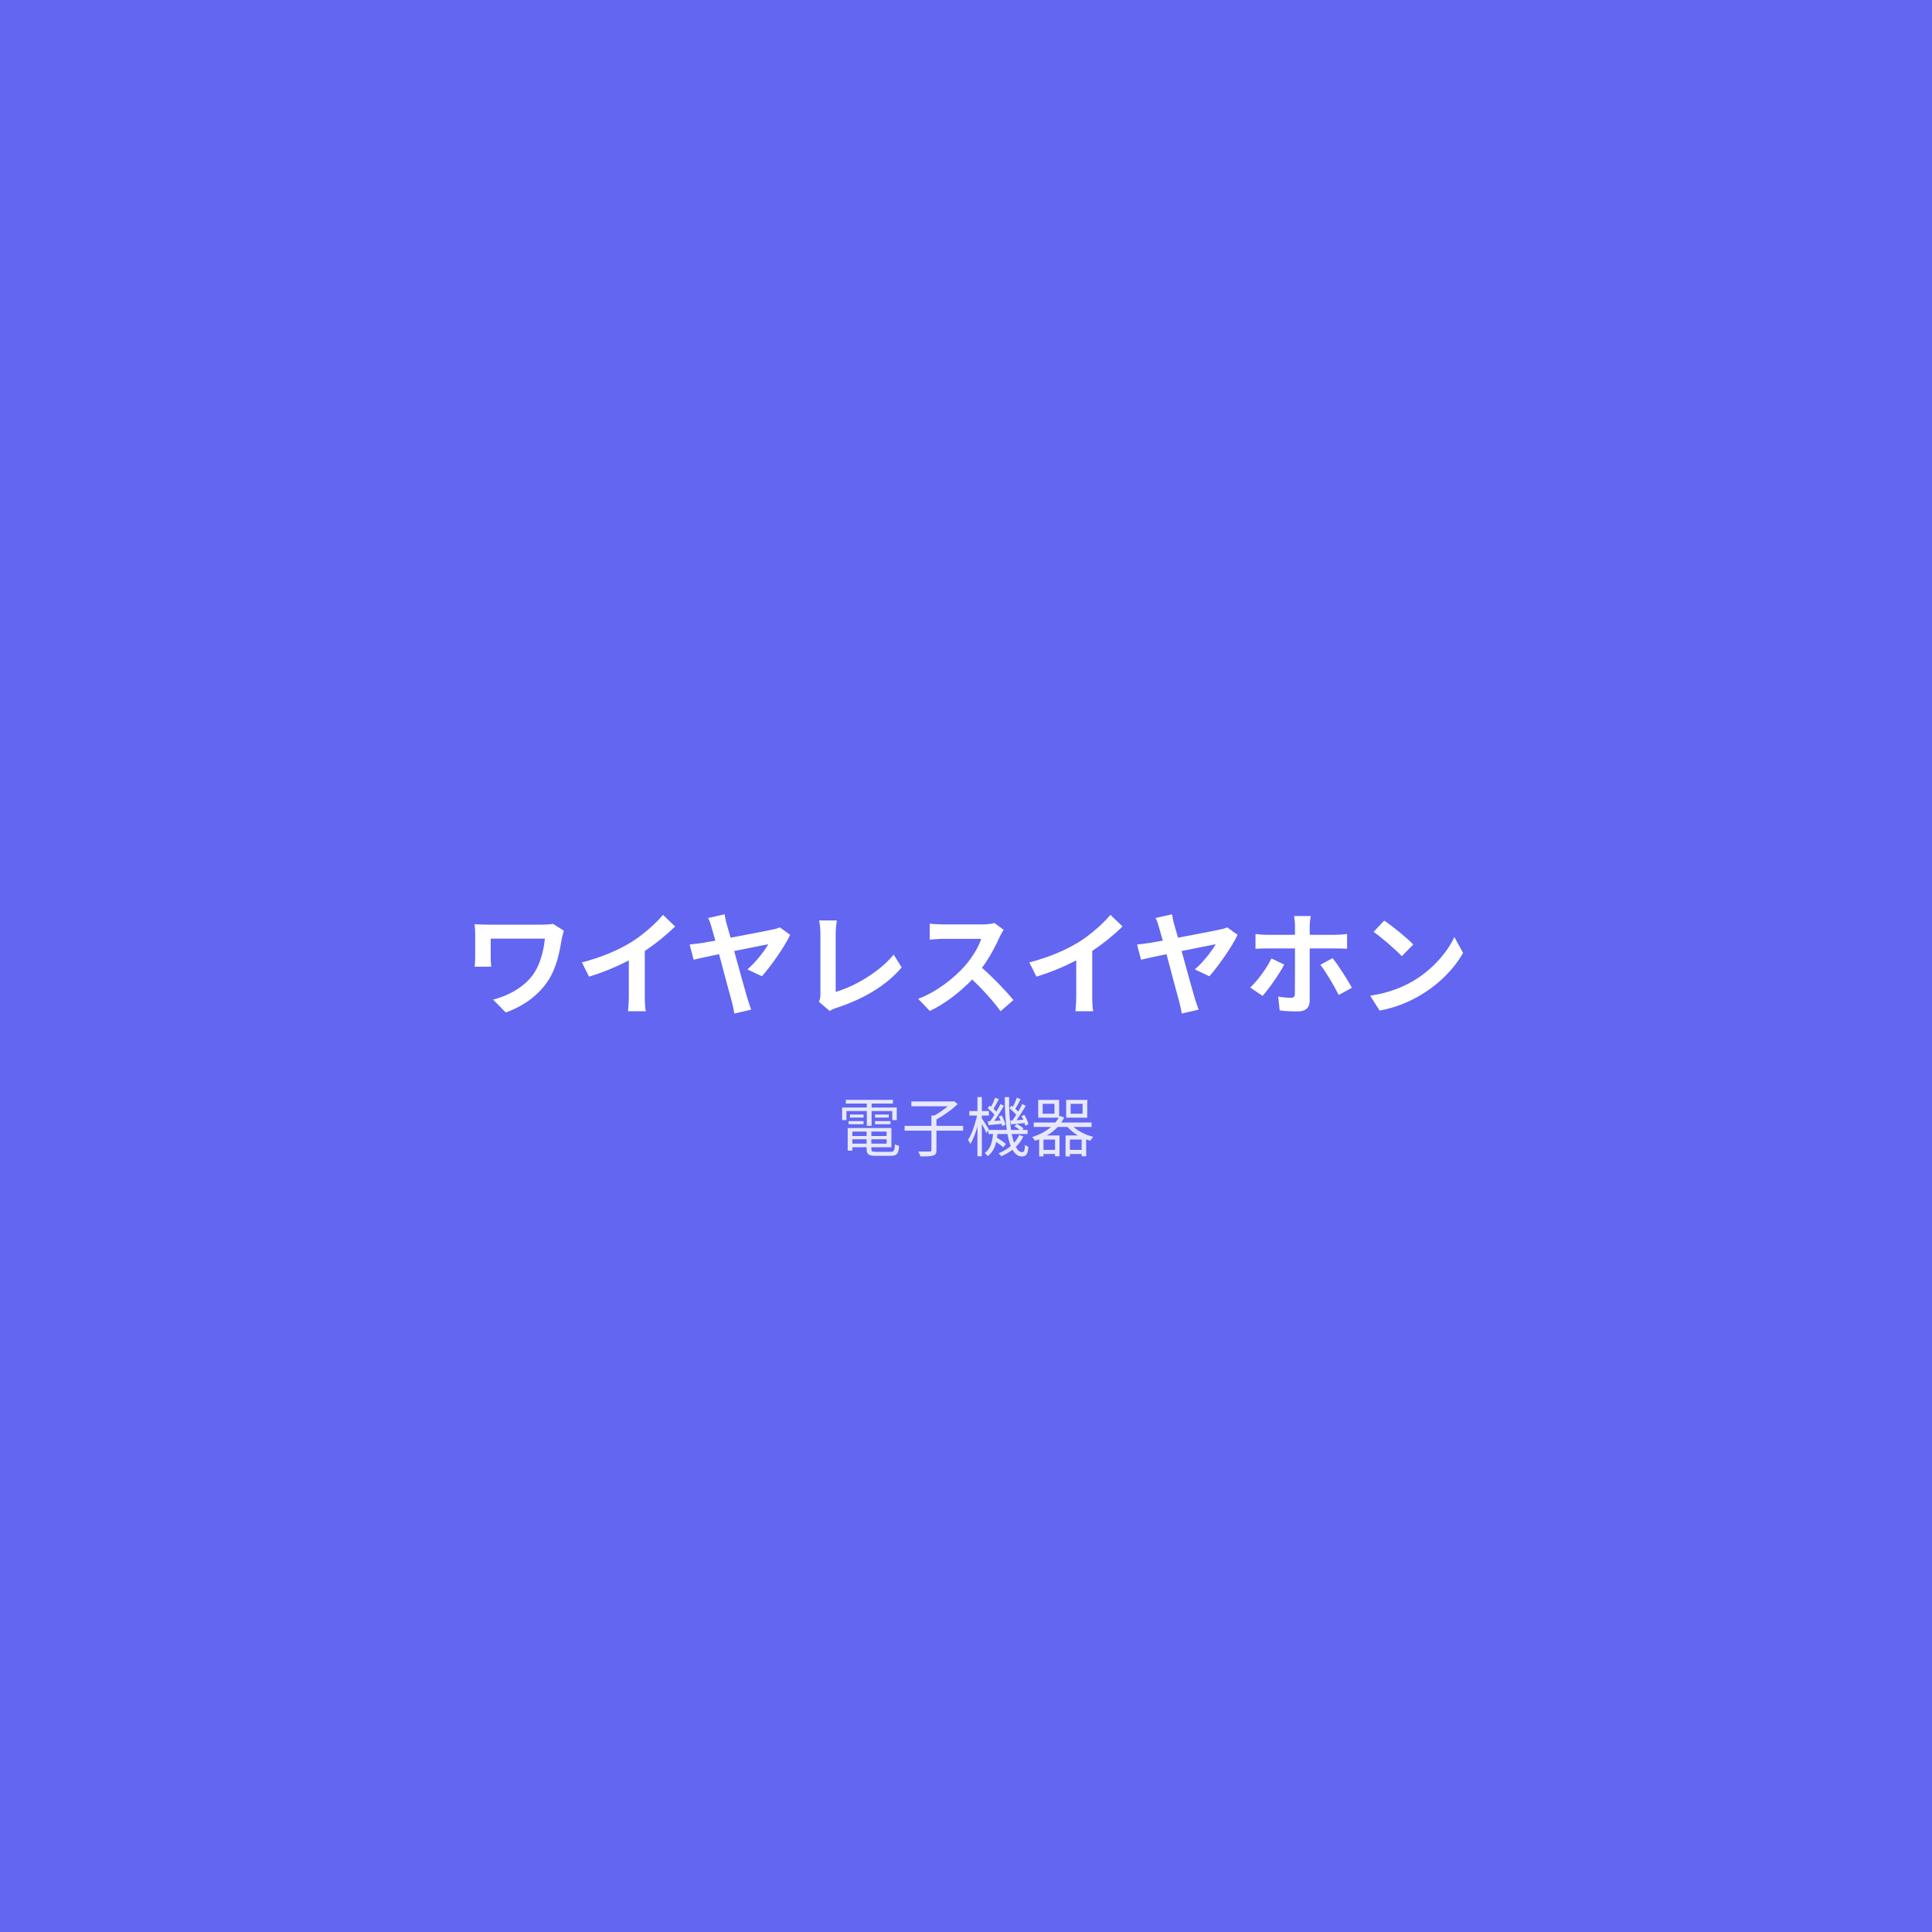
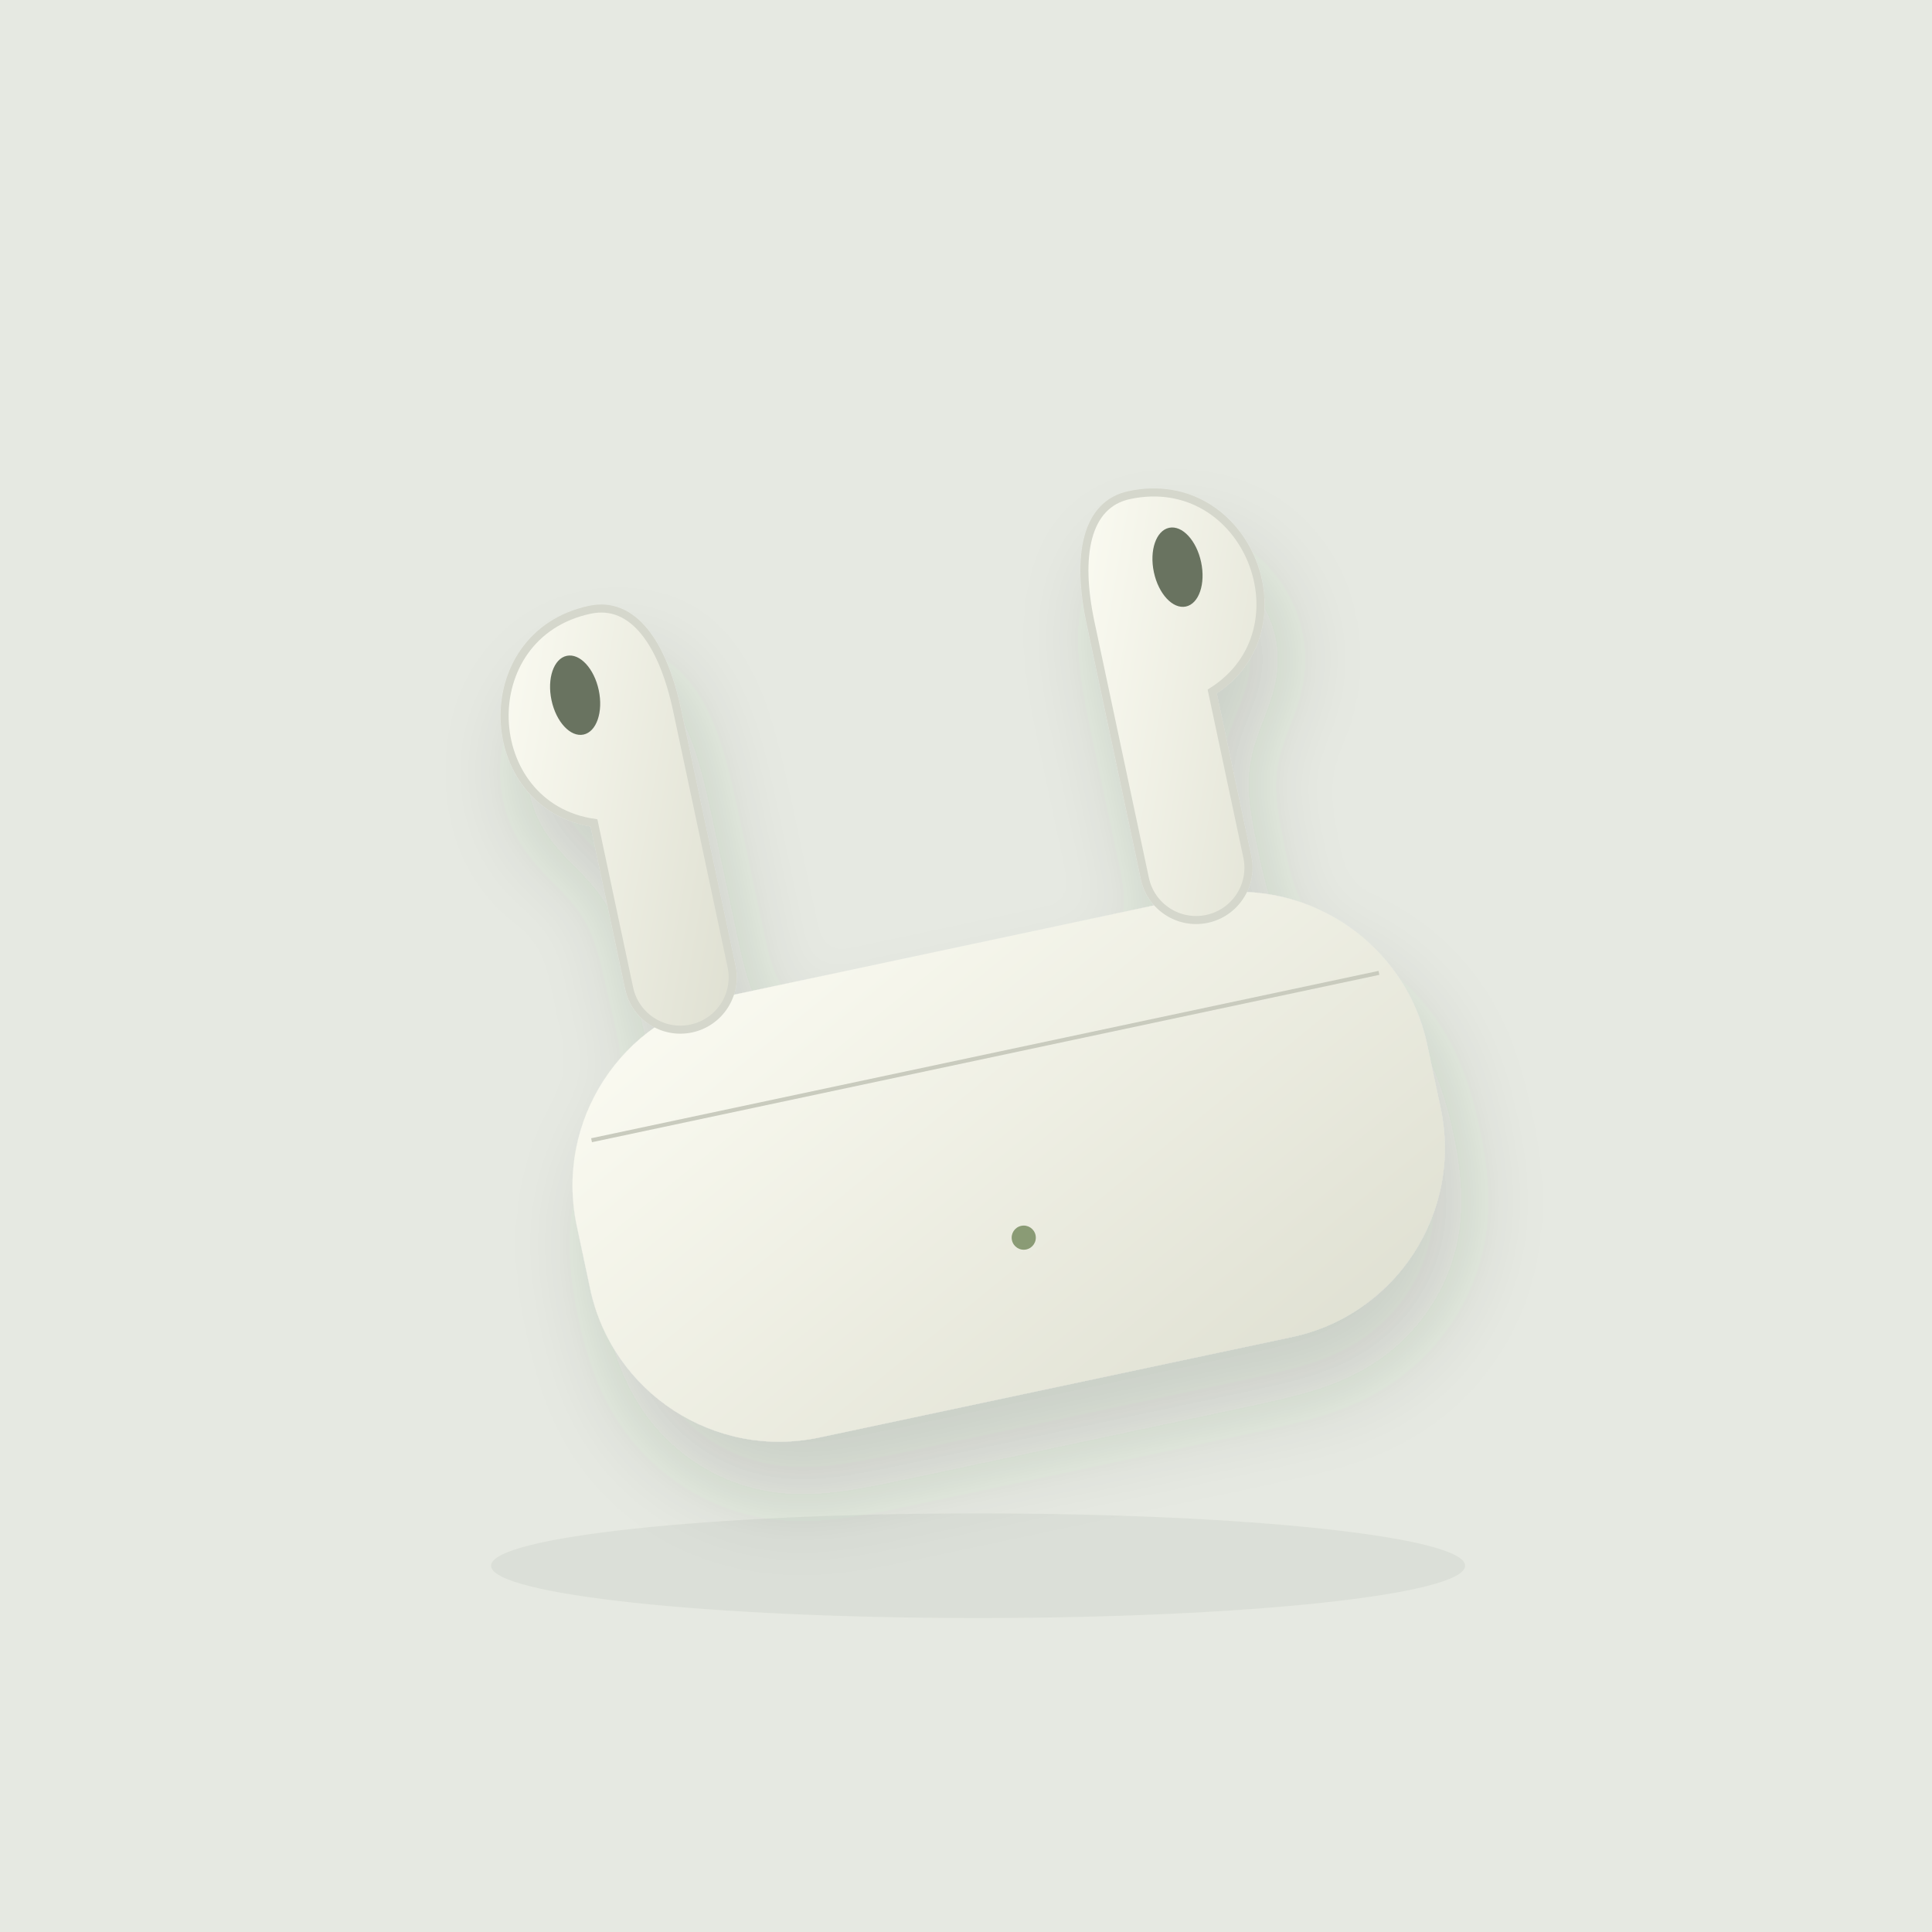
- <svg xmlns="http://www.w3.org/2000/svg" width="480" height="480" viewBox="0 0 480 480">
-   <rect width="480" height="480" fill="#6366F1" />
-   <rect x="24" y="24" width="432" height="432" rx="16" fill="#6366F1" fill-opacity="0.15" />
-   <text x="240" y="250" font-family="-apple-system, BlinkMacSystemFont, 'Segoe UI', sans-serif" font-size="28" font-weight="600" fill="#FFFFFF" text-anchor="middle">ワイヤレスイヤホン</text>
-   <text x="240" y="286" font-family="-apple-system, BlinkMacSystemFont, 'Segoe UI', sans-serif" font-size="16" fill="#FFFFFF" fill-opacity="0.85" text-anchor="middle">電子機器</text>
+ <svg xmlns="http://www.w3.org/2000/svg" width="480" height="480" viewBox="0 0 480 480" role="img" aria-labelledby="title">
+   <defs>
+     <linearGradient id="cream" x2="1" y2="1">
+       <stop stop-color="#fcfcf3" />
+       <stop offset="1" stop-color="#dedfd1" />
+     </linearGradient>
+     <linearGradient id="metal" x2="1" y2="1">
+       <stop stop-color="#c2c8b9" />
+       <stop offset=".5" stop-color="#8d9880" />
+       <stop offset="1" stop-color="#adb79f" />
+     </linearGradient>
+     <linearGradient id="sage" x2="1" y2=".6">
+       <stop stop-color="#b8c4a2" />
+       <stop offset="1" stop-color="#7a8b64" />
+     </linearGradient>
+     <linearGradient id="dark" x2="1" y2="1">
+       <stop stop-color="#78846c" />
+       <stop offset="1" stop-color="#3d4b35" />
+     </linearGradient>
+     <pattern id="mesh" width="7" height="7" patternUnits="userSpaceOnUse">
+       <rect width="7" height="7" fill="#647159" />
+       <circle cx="3" cy="3" r="1.1" fill="#354530" />
+     </pattern>
+     <filter id="shadow" x="-.5" y="-.5" width="2" height="2">
+       <feDropShadow dx="5" dy="14" stdDeviation="10" flood-color="#394331" flood-opacity=".15" />
+     </filter>
+   </defs>
+   <rect width="480" height="480" fill="#e6e9e2" />
+   <ellipse cx="243" cy="389" rx="121" ry="13" fill="#384930" opacity=".06" />
+   <g filter="url(#shadow)">
+     <g transform="rotate(-12 240 240)">
+       <rect x="132" y="235" width="216" height="112" rx="48" fill="url(#cream)" />
+       <path d="M140 263h200" stroke="#c9cbbe" />
+       <circle cx="240" cy="309" r="3" fill="#8a9b74" />
+       <g fill="url(#cream)" stroke="#d5d7cc" stroke-width="2">
+         <path d="M167 134c-30 0-37 42-10 52v42a13 13 0 0 0 26 0v-65c0-17-5-29-16-29Z" />
+         <path d="M304 134c30 0 37 42 10 52v42a13 13 0 0 1-26 0v-65c0-17 5-29 16-29Z" />
+       </g>
+       <ellipse cx="159" cy="154" rx="6" ry="10" fill="#697361" />
+       <ellipse cx="312" cy="154" rx="6" ry="10" fill="#697361" />
+     </g>
+   </g>
</svg>
